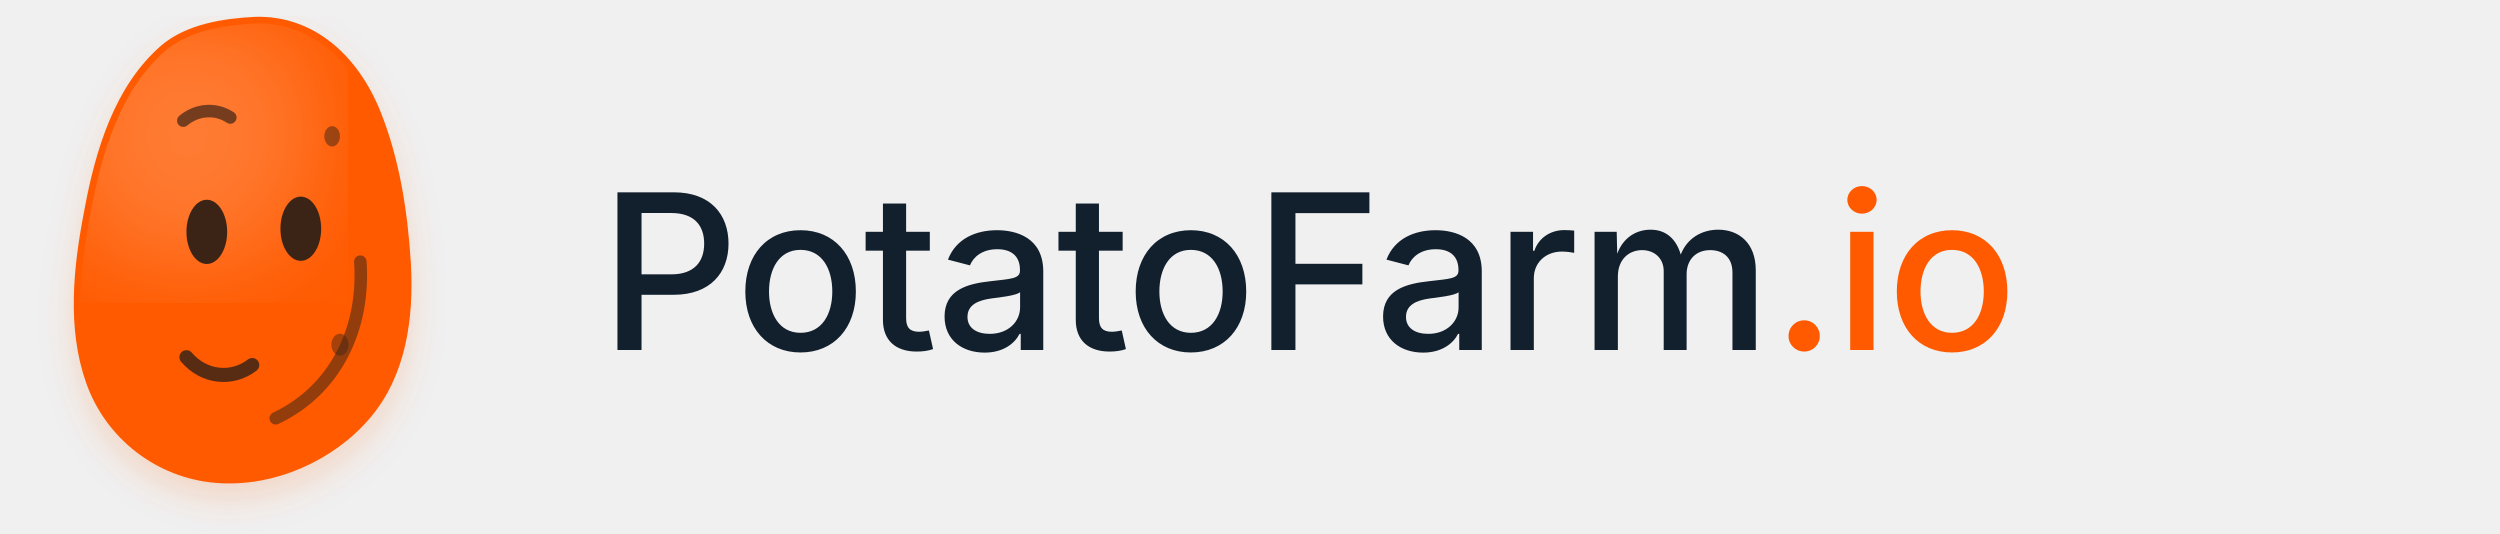
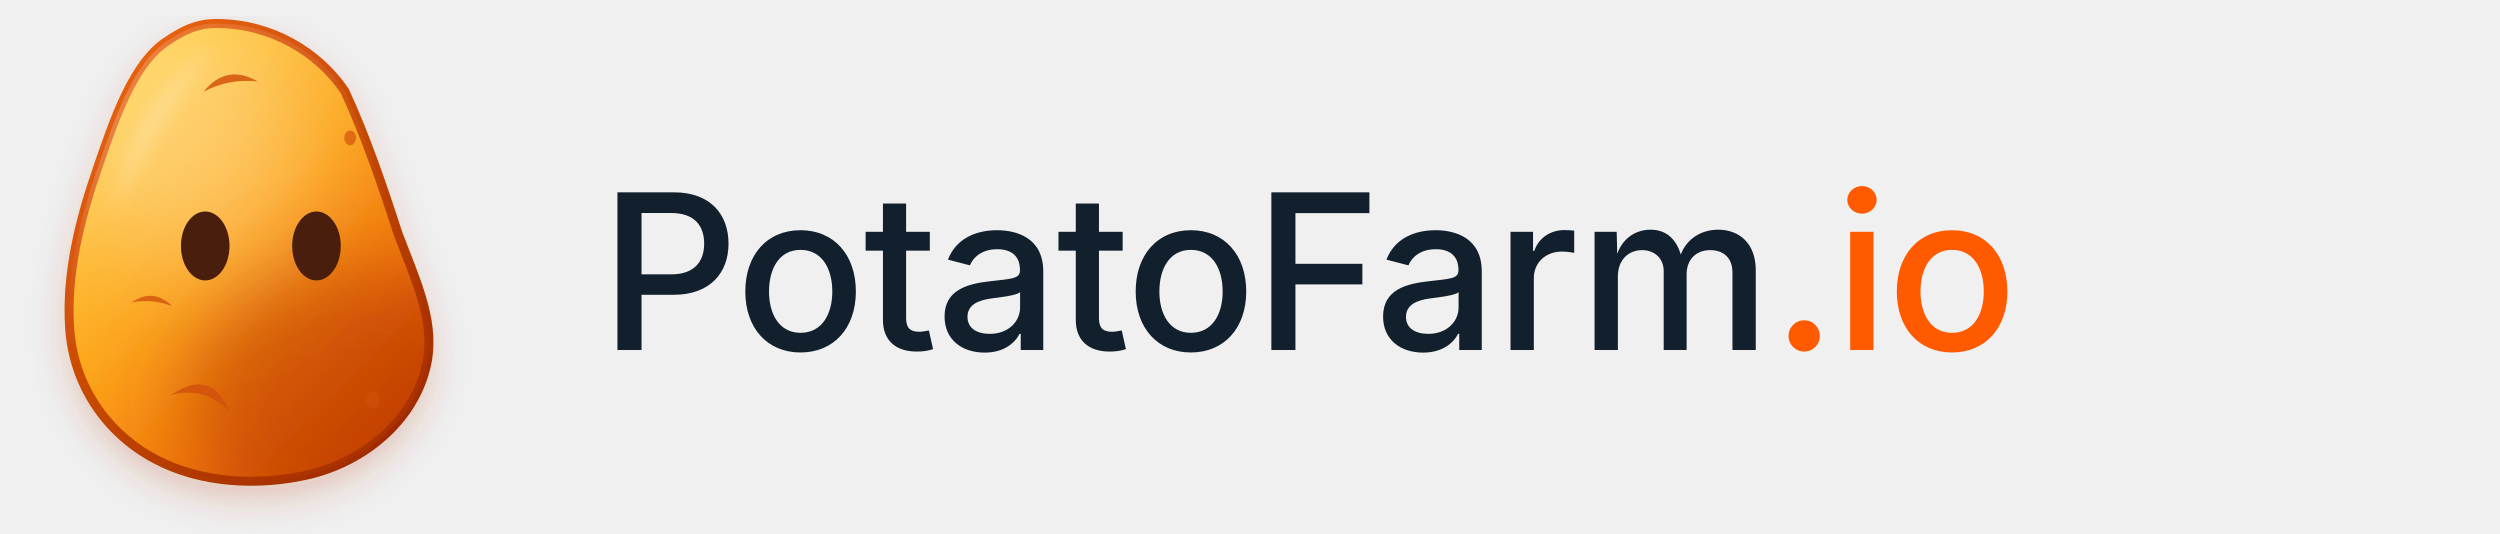
<svg xmlns="http://www.w3.org/2000/svg" viewBox="0 0 300 64" width="300" height="64">
  <g transform="scale(0.94)">
    <defs>
-       <linearGradient id="shh1" x1="22%" y1="10%" x2="74%" y2="90%">
-         <stop offset="0" stop-color="#FF5A00" />
-         <stop offset="0.5" stop-color="#FF5A00" />
-         <stop offset="1" stop-color="#FF5A00" />
+       <linearGradient id="shh1" x1="18%" y1="6%" x2="88%" y2="96%">
+         <stop offset="0" stop-color="#FFD04A" />
+         <stop offset="0.42" stop-color="#FCA51B" />
+         <stop offset="0.72" stop-color="#F2760A" />
+         <stop offset="1" stop-color="#D24500" />
      </linearGradient>
-       <filter id="blh1">
+       <linearGradient id="rmh1" x1="18%" y1="6%" x2="88%" y2="96%">
+         <stop offset="0" stop-color="#E8620A" />
+         <stop offset="1" stop-color="#9E2A00" />
+       </linearGradient>
+       <filter id="blh1" x="-60%" y="-60%" width="220%" height="220%">
        <feGaussianBlur stdDeviation="7" />
      </filter>
+       <filter id="sdh1" x="-60%" y="-60%" width="220%" height="220%">
+         <feGaussianBlur stdDeviation="5" />
+       </filter>
+       <filter id="sph1" x="-60%" y="-60%" width="220%" height="220%">
+         <feGaussianBlur stdDeviation="1.1" />
+       </filter>
      <filter id="dph1" x="-35%" y="-35%" width="180%" height="180%">
-         <feDropShadow dx="0" dy="2" stdDeviation="2.2" flood-color="#FF5A00" flood-opacity="0.18" />
+         <feDropShadow dx="0" dy="2" stdDeviation="2.2" flood-color="#B83400" flood-opacity="0.22" />
      </filter>
      <clipPath id="cph1">
-         <path d="M32.6,3.0 C39.6,2.8 45.0,7.6 47.8,14.6 C50.2,20.6 51.2,27.2 51.6,33.6 C52.0,40.6 51.0,47.6 46.6,52.8 C42.2,58.0 34.8,61.4 27.6,60.8 C20.4,60.2 14.2,55.4 11.8,48.6 C9.4,41.8 10.2,34.2 11.6,27.0 C13.0,19.4 15.4,11.4 21.2,6.4 C24.2,3.9 28.6,3.2 32.6,3.0 Z" />
+         <path d="M27.6,3.0 C34.6,3.0 40.6,6.6 44.0,11.6 C46.6,17.2 48.8,23.6 50.8,29.8 C53.0,35.6 55.4,40.6 54.6,45.8 C53.4,53.0 47.2,58.6 39.8,60.5 C32.8,62.2 25.4,61.6 19.8,58.6 C13.4,55.2 9.4,49.0 8.9,42.0 C8.4,35.0 10.2,28.0 12.4,21.6 C14.6,15.2 17.0,8.0 21.4,5.2 C23.2,4.0 25.0,3.0 27.6,3.0 Z" />
      </clipPath>
    </defs>
-     <path d="M32.6,3.0 C39.6,2.8 45.0,7.6 47.8,14.6 C50.2,20.6 51.2,27.2 51.6,33.6 C52.0,40.6 51.0,47.6 46.6,52.8 C42.2,58.0 34.8,61.4 27.6,60.8 C20.4,60.2 14.2,55.4 11.8,48.6 C9.4,41.8 10.2,34.2 11.6,27.0 C13.0,19.4 15.4,11.4 21.2,6.4 C24.2,3.9 28.6,3.2 32.6,3.0 Z" fill="url(#shh1)" stroke="#FF5A00" stroke-width="1.7" stroke-linejoin="round" filter="url(#dph1)" />
+     <path d="M27.6,3.0 C34.6,3.0 40.6,6.6 44.0,11.6 C46.6,17.2 48.8,23.6 50.8,29.8 C53.0,35.6 55.4,40.6 54.6,45.8 C53.4,53.0 47.2,58.6 39.8,60.5 C32.8,62.2 25.4,61.6 19.8,58.6 C13.4,55.2 9.4,49.0 8.9,42.0 C8.4,35.0 10.2,28.0 12.4,21.6 C14.6,15.2 17.0,8.0 21.4,5.2 C23.2,4.0 25.0,3.0 27.6,3.0 Z" fill="url(#shh1)" stroke="url(#rmh1)" stroke-width="1.15" stroke-linejoin="round" filter="url(#dph1)" />
    <g clip-path="url(#cph1)">
-       <ellipse cx="24" cy="17" rx="17" ry="18" fill="#FFFFFF" opacity="0.20" filter="url(#blh1)" />
+       <ellipse cx="46" cy="52" rx="22" ry="18" fill="#B23600" opacity="0.5" filter="url(#sdh1)" />
+       <ellipse cx="24" cy="18" rx="16" ry="17" fill="#FFFFFF" opacity="0.28" filter="url(#blh1)" />
+       <path d="M14.6,27.0 Q16.7,14.1 27.0,6.2 Q19.4,15.8 14.6,27.0 Z" fill="#FFF0CE" opacity="0.45" filter="url(#sph1)" />
    </g>
-     <ellipse cx="26.4" cy="29.6" rx="2.6" ry="4.1" fill="#3B2416" />
-     <ellipse cx="38.4" cy="29.2" rx="2.6" ry="4.1" fill="#3B2416" />
-     <path d="M46.0,33.4 C46.6,42.0 42.8,49.8 35.2,53.4" fill="none" stroke="#3B2416" stroke-width="1.6" stroke-linecap="round" opacity="0.55" />
-     <path d="M23.8,45.6 C26.0,48.2 29.6,48.6 32.2,46.6" fill="none" stroke="#3B2416" stroke-width="1.8" stroke-linecap="round" opacity="0.85" />
-     <path d="M23.4,15.4 C25.2,13.9 27.6,13.8 29.4,15.0" fill="none" stroke="#3B2416" stroke-width="1.6" stroke-linecap="round" opacity="0.7" />
-     <ellipse cx="42.4" cy="17.4" rx="1.0" ry="1.3" fill="#3B2416" opacity="0.5" />
-     <ellipse cx="43.4" cy="44.0" rx="1.1" ry="1.4" fill="#3B2416" opacity="0.45" />
+     <ellipse cx="26.2" cy="31.4" rx="3.1" ry="4.4" fill="#4A1E0C" />
+     <ellipse cx="40.4" cy="31.4" rx="3.1" ry="4.4" fill="#4A1E0C" />
+     <path d="M21.9,50.4 Q27.0,46.9 29.3,52.6 Q26.3,49.3 21.9,50.4 Z" fill="#D2530C" opacity="0.9" />
+     <path d="M40.2,47.4 Q43.1,39.4 51.6,40.2 Q44.8,42.1 40.2,47.4 Z" fill="#D2530C" opacity="0.72" />
+     <path d="M26.0,11.7 Q28.9,8.1 32.9,10.4 Q29.2,10.0 26.0,11.7 Z" fill="#D2530C" opacity="0.85" />
+     <path d="M16.8,38.6 Q19.6,36.7 22.0,39.1 Q19.5,38.1 16.8,38.6 Z" fill="#D2530C" opacity="0.8" />
+     <ellipse cx="44.7" cy="17.6" rx="0.75" ry="0.95" fill="#D2530C" opacity="0.7" />
+     <ellipse cx="47.6" cy="51.1" rx="0.85" ry="1.05" fill="#D2530C" opacity="0.5" />
  </g>
  <text x="72" y="42" font-family="Inter,-apple-system,BlinkMacSystemFont,'Segoe UI',Roboto,sans-serif" font-size="26" font-weight="500" letter-spacing="-0.3" fill="#12202E">PotatoFarm<tspan fill="#FF5A00">.io</tspan>
  </text>
</svg>
